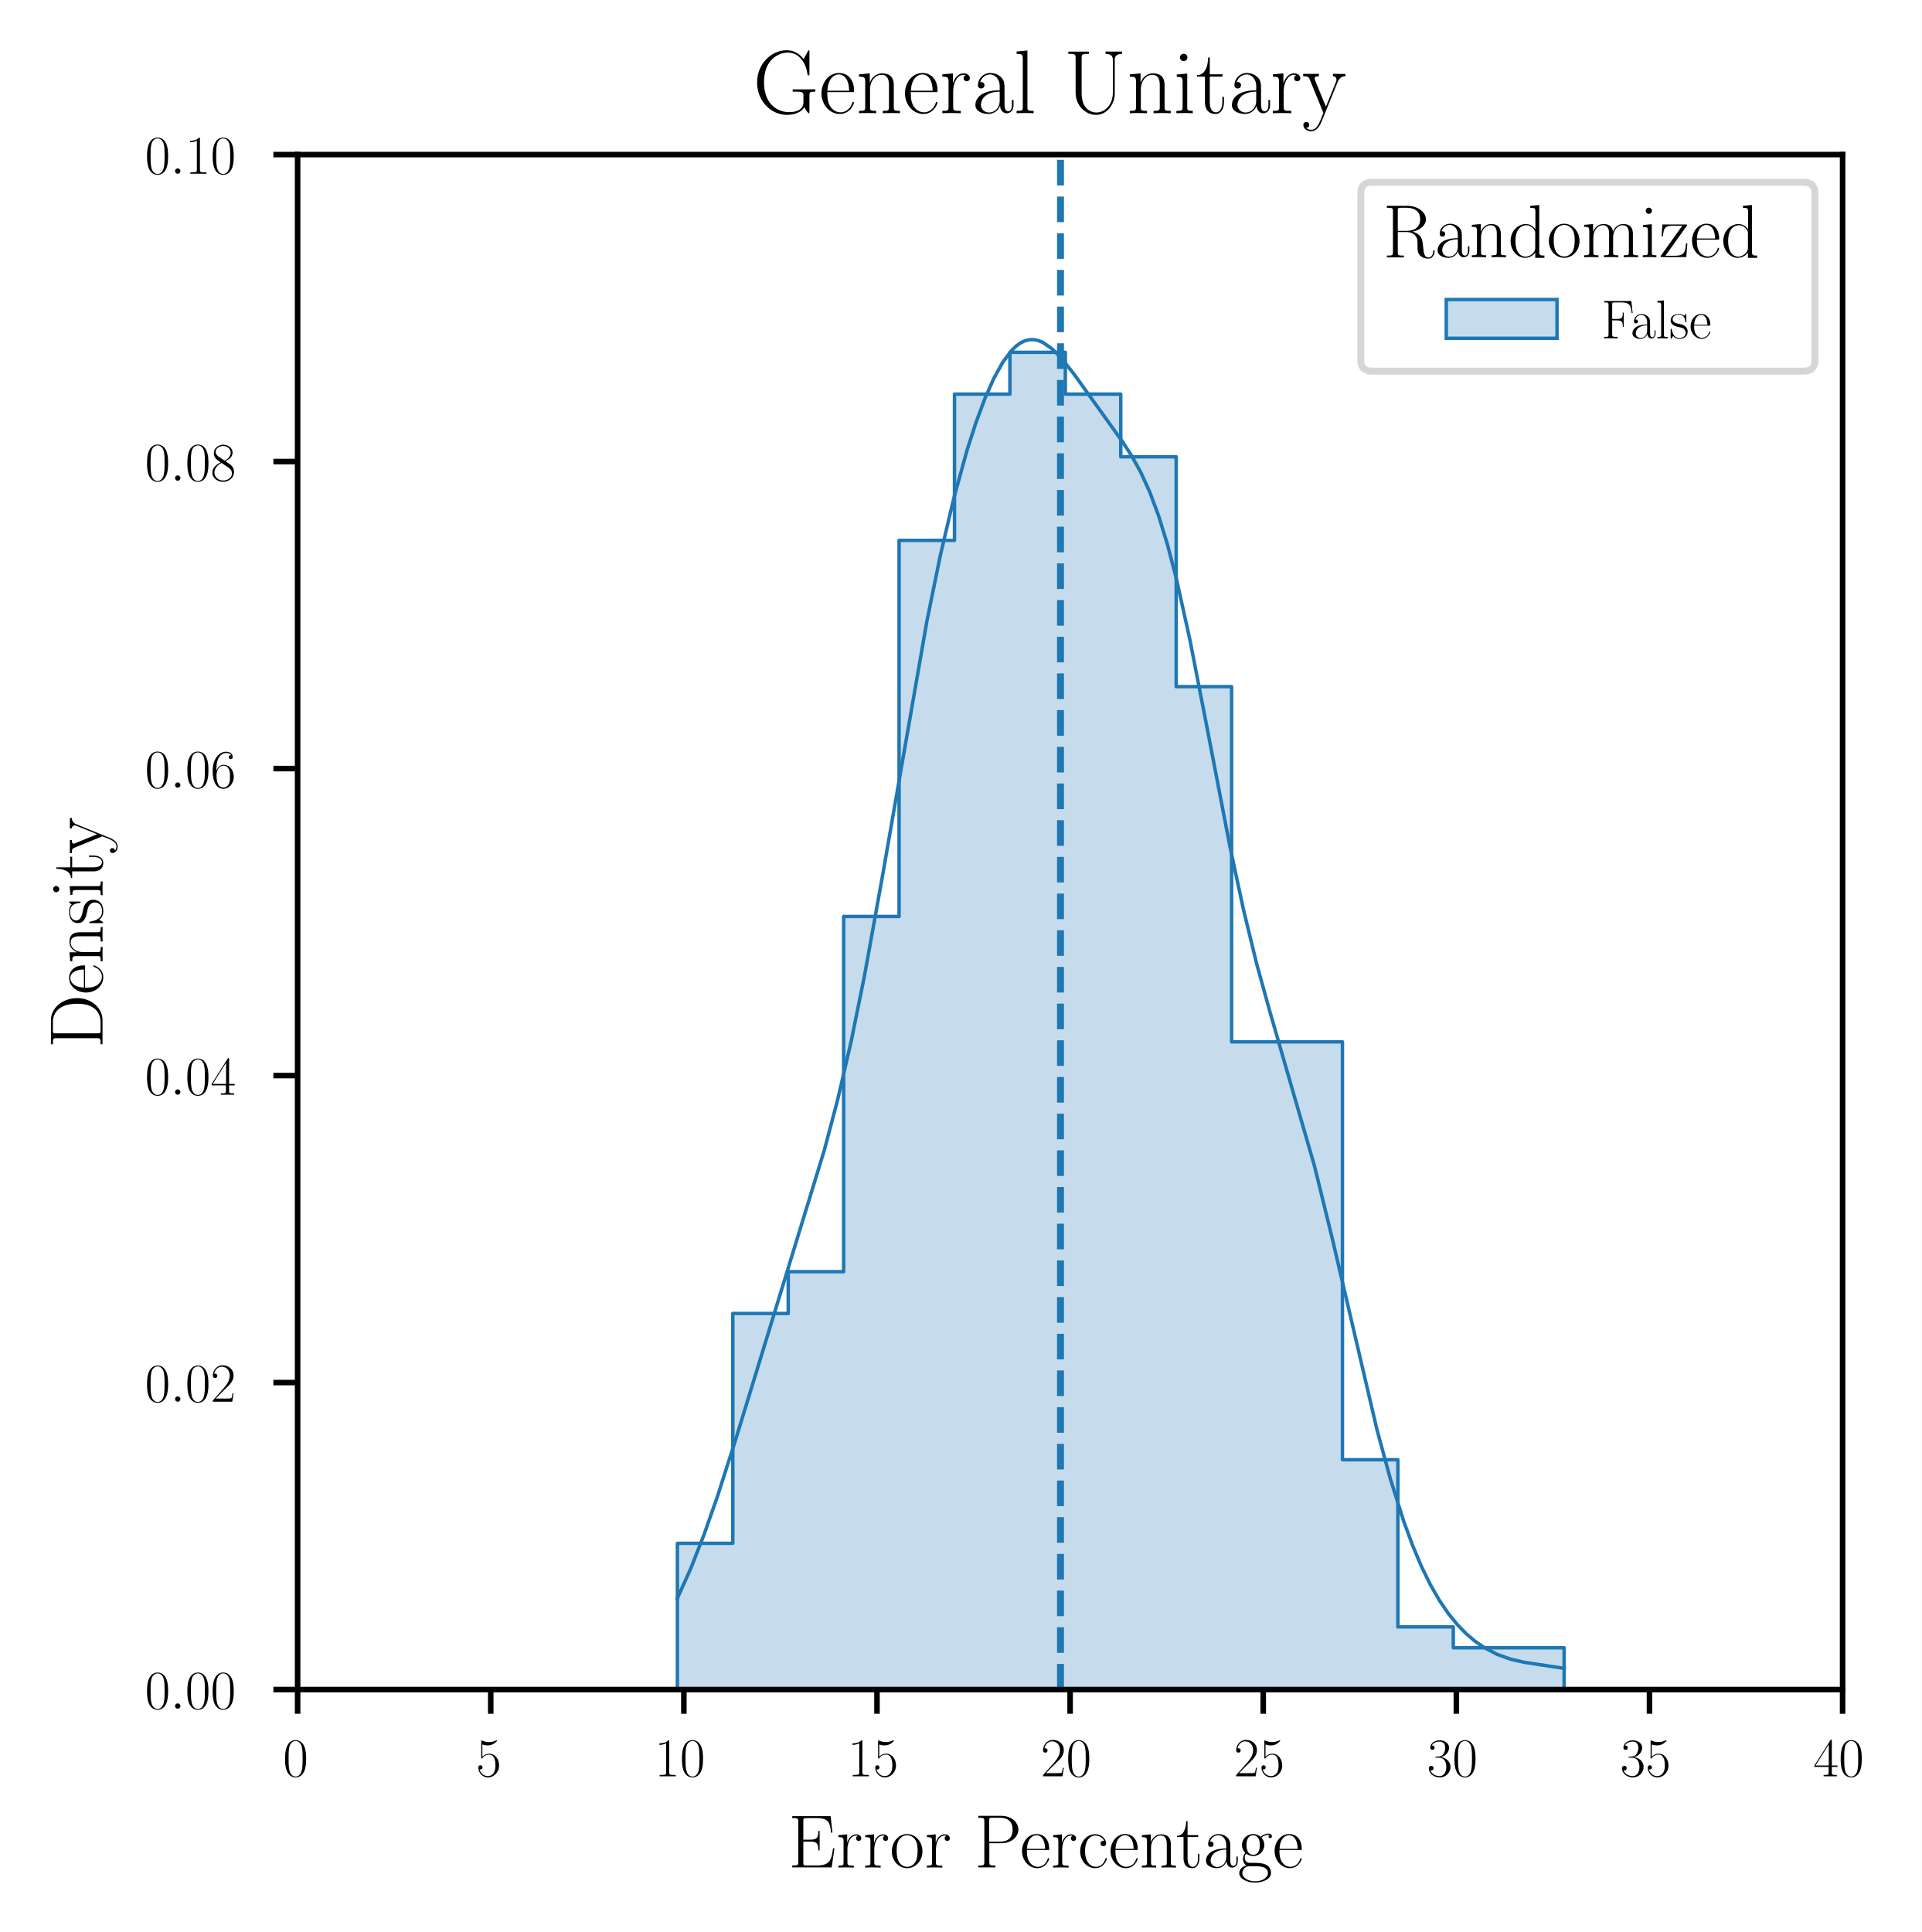
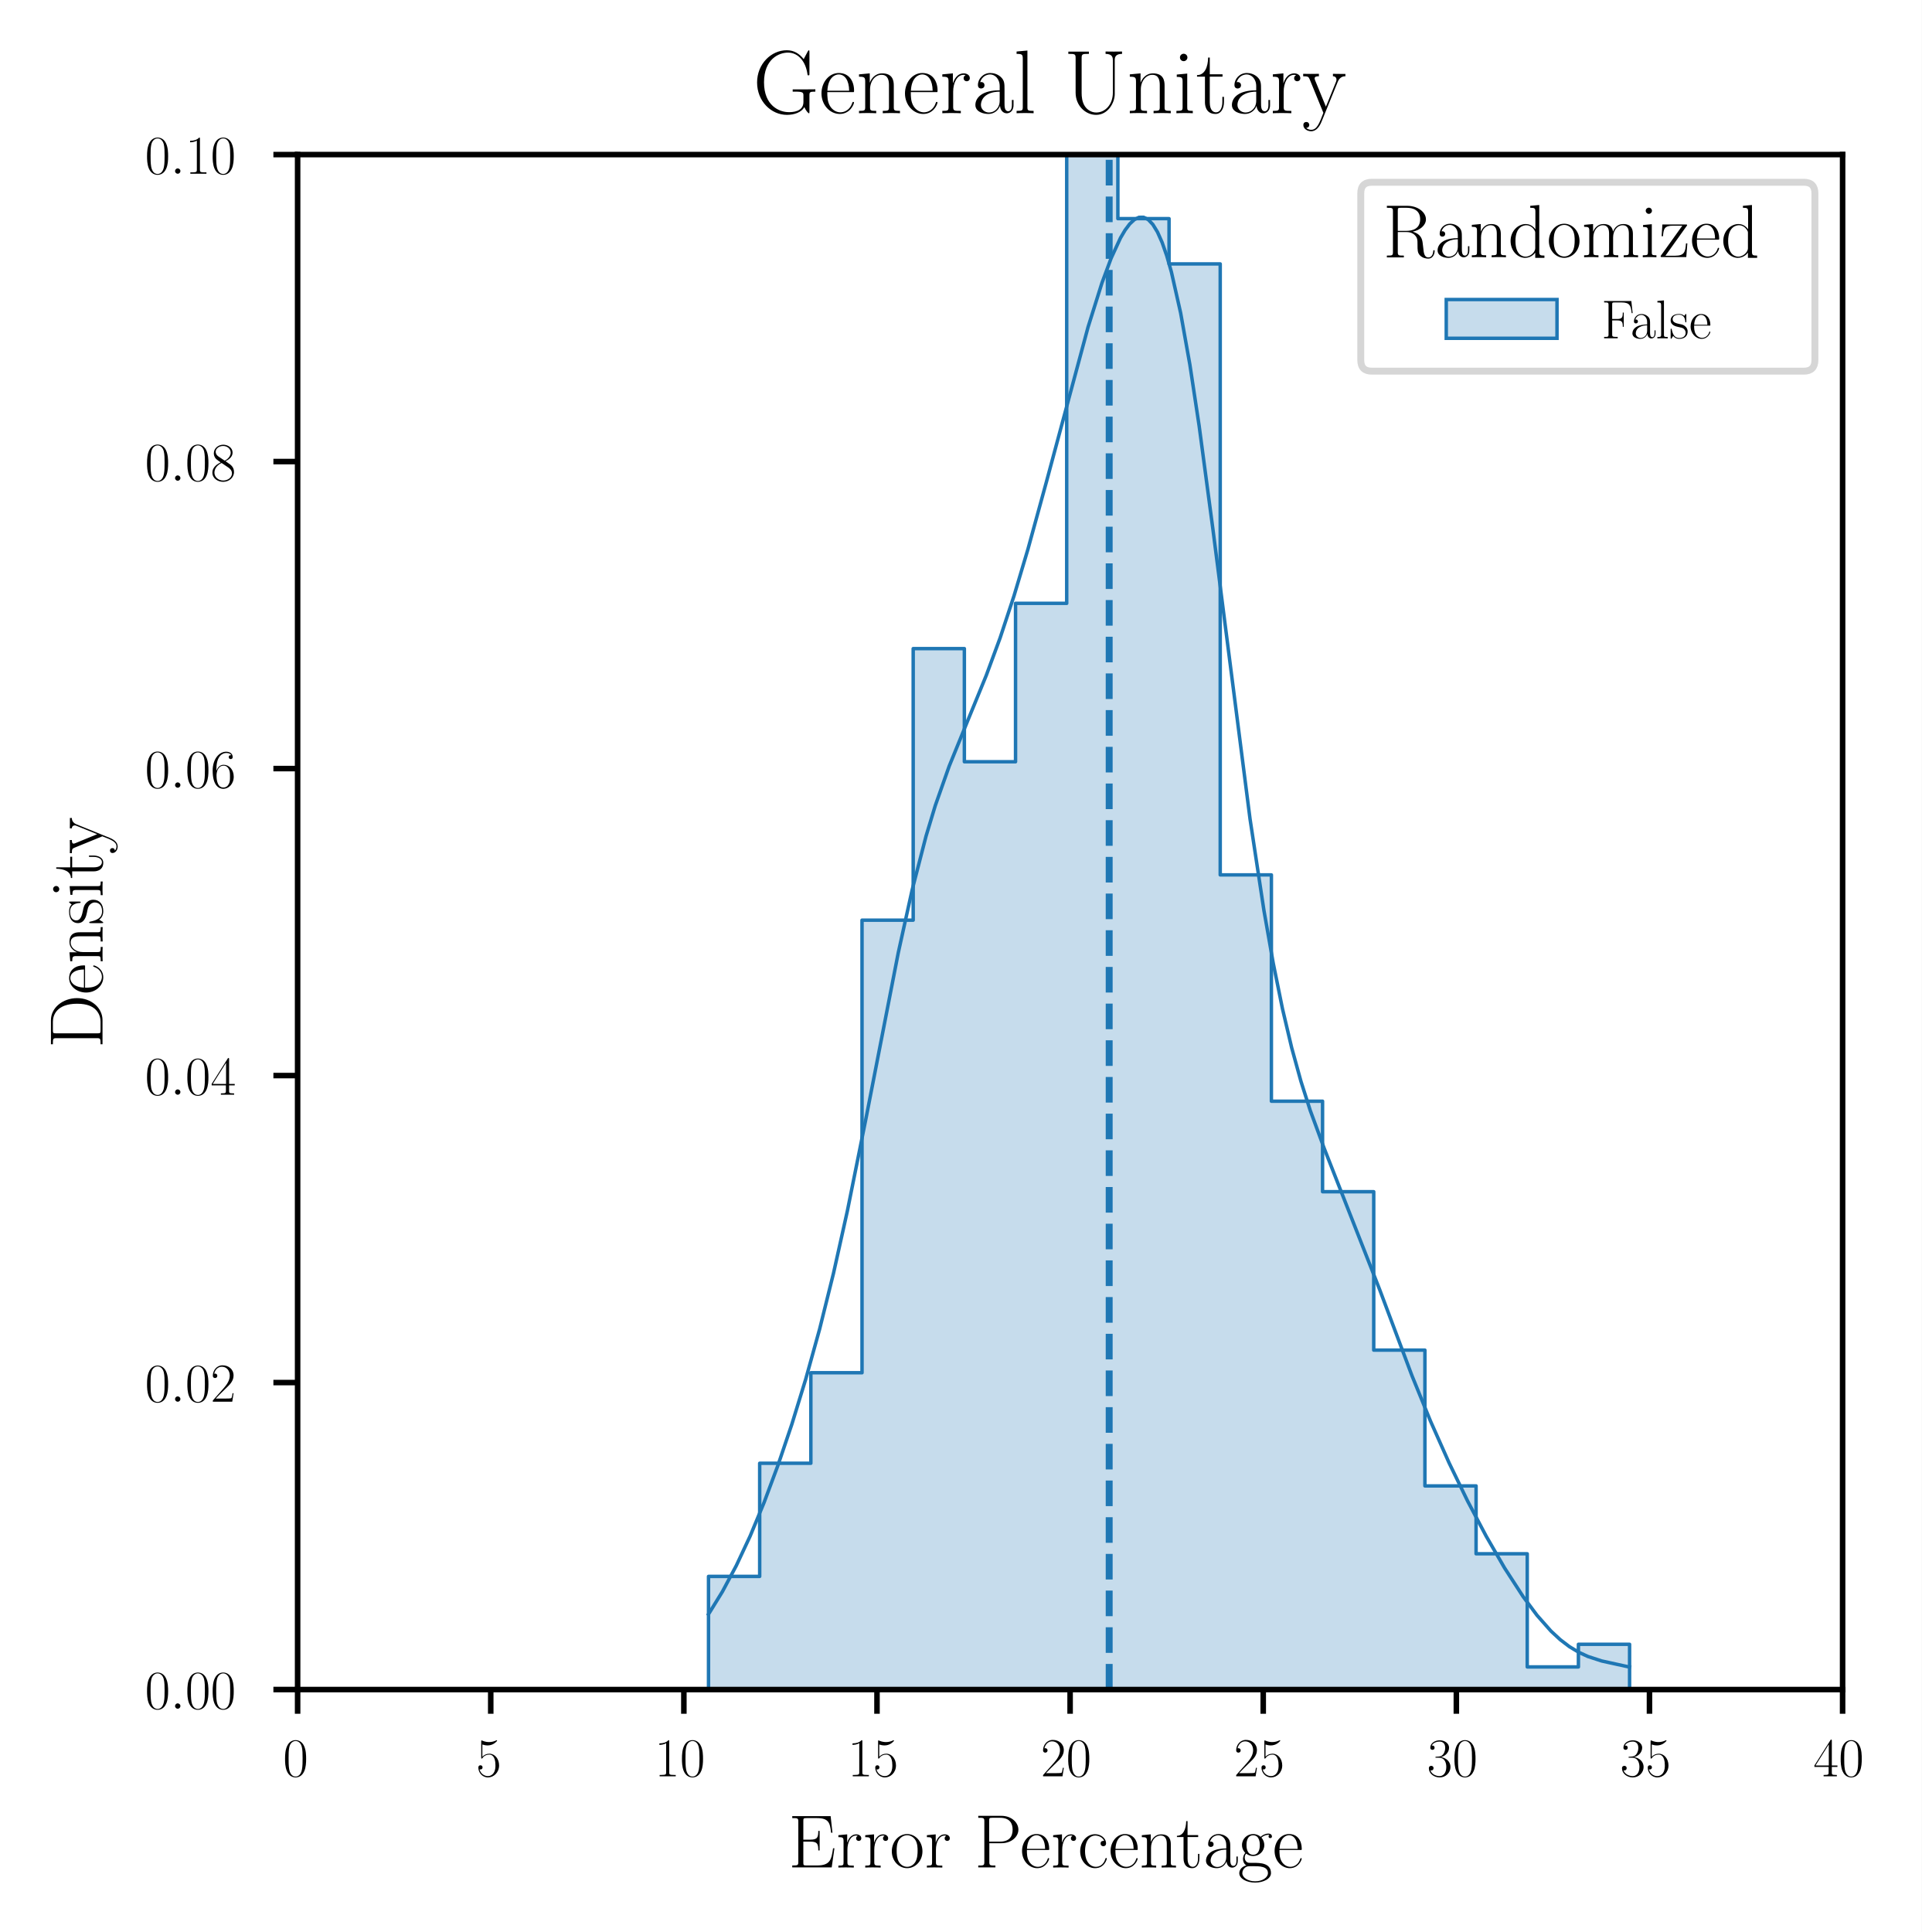
<svg xmlns="http://www.w3.org/2000/svg" xmlns:xlink="http://www.w3.org/1999/xlink" width="277.63pt" height="279.118pt" viewBox="0 0 277.63 279.118" version="1.1">
  <defs>
    <style type="text/css">*{stroke-linejoin: round; stroke-linecap: butt}</style>
  </defs>
  <g id="figure_1">
    <g id="patch_1">
      <path d="M 0 279.118  L 277.63 279.118  L 277.63 0  L 0 0  z " style="fill: #ffffff" />
    </g>
    <g id="axes_1">
      <g id="patch_2">
        <path d="M 42.996 244.092  L 266.196 244.092  L 266.196 22.332  L 42.996 22.332  z " style="fill: #ffffff" />
      </g>
      <g id="PolyCollection_1">
        <defs>
-           <path id="mc6dfca43ee" d="M 97.862 -56.156  L 97.862 -35.026  L 105.868 -35.026  L 105.868 -35.026  L 113.875 -35.026  L 113.875 -35.026  L 121.881 -35.026  L 121.881 -35.026  L 129.888 -35.026  L 129.888 -35.026  L 137.894 -35.026  L 137.894 -35.026  L 145.901 -35.026  L 145.901 -35.026  L 153.907 -35.026  L 153.907 -35.026  L 161.914 -35.026  L 161.914 -35.026  L 169.92 -35.026  L 169.92 -35.026  L 177.927 -35.026  L 177.927 -35.026  L 185.933 -35.026  L 185.933 -35.026  L 193.94 -35.026  L 193.94 -35.026  L 201.946 -35.026  L 201.946 -35.026  L 209.953 -35.026  L 209.953 -35.026  L 217.959 -35.026  L 217.959 -35.026  L 225.966 -35.026  L 225.966 -35.026  L 225.966 -41.063  L 225.966 -41.063  L 225.966 -41.063  L 217.959 -41.063  L 217.959 -41.063  L 209.953 -41.063  L 209.953 -44.082  L 201.946 -44.082  L 201.946 -68.23  L 193.94 -68.23  L 193.94 -128.602  L 185.933 -128.602  L 185.933 -128.602  L 177.927 -128.602  L 177.927 -179.918  L 169.92 -179.918  L 169.92 -213.123  L 161.914 -213.123  L 161.914 -222.178  L 153.907 -222.178  L 153.907 -228.216  L 145.901 -228.216  L 145.901 -222.178  L 137.894 -222.178  L 137.894 -201.048  L 129.888 -201.048  L 129.888 -146.714  L 121.881 -146.714  L 121.881 -95.398  L 113.875 -95.398  L 113.875 -89.36  L 105.868 -89.36  L 105.868 -56.156  L 97.862 -56.156  z " style="stroke: #1f77b4; stroke-width: 0.5" />
+           <path id="m3e3d08b2cb" d="M 102.357 -51.372  L 102.357 -35.026  L 109.749 -35.026  L 109.749 -35.026  L 117.142 -35.026  L 117.142 -35.026  L 124.534 -35.026  L 124.534 -35.026  L 131.927 -35.026  L 131.927 -35.026  L 139.319 -35.026  L 139.319 -35.026  L 146.712 -35.026  L 146.712 -35.026  L 154.104 -35.026  L 154.104 -35.026  L 161.497 -35.026  L 161.497 -35.026  L 168.89 -35.026  L 168.89 -35.026  L 176.282 -35.026  L 176.282 -35.026  L 183.675 -35.026  L 183.675 -35.026  L 191.067 -35.026  L 191.067 -35.026  L 198.46 -35.026  L 198.46 -35.026  L 205.852 -35.026  L 205.852 -35.026  L 213.245 -35.026  L 213.245 -35.026  L 220.637 -35.026  L 220.637 -35.026  L 228.03 -35.026  L 228.03 -35.026  L 235.422 -35.026  L 235.422 -35.026  L 235.422 -41.564  L 235.422 -41.564  L 235.422 -41.564  L 228.03 -41.564  L 228.03 -38.295  L 220.637 -38.295  L 220.637 -54.642  L 213.245 -54.642  L 213.245 -64.449  L 205.852 -64.449  L 205.852 -84.065  L 198.46 -84.065  L 198.46 -106.95  L 191.067 -106.95  L 191.067 -120.027  L 183.675 -120.027  L 183.675 -152.72  L 176.282 -152.72  L 176.282 -240.991  L 168.89 -240.991  L 168.89 -247.53  L 161.497 -247.53  L 161.497 -260.607  L 154.104 -260.607  L 154.104 -191.952  L 146.712 -191.952  L 146.712 -169.067  L 139.319 -169.067  L 139.319 -185.413  L 131.927 -185.413  L 131.927 -146.182  L 124.534 -146.182  L 124.534 -80.796  L 117.142 -80.796  L 117.142 -67.719  L 109.749 -67.719  L 109.749 -51.372  L 102.357 -51.372  z " style="stroke: #1f77b4; stroke-width: 0.5" />
        </defs>
-         <g clip-path="url(#p2bb3f0ec31)">
-           <use xlink:href="#mc6dfca43ee" x="0" y="279.118" style="fill: #1f77b4; fill-opacity: 0.25; stroke: #1f77b4; stroke-width: 0.5" />
+         <g clip-path="url(#p417cabc584)">
+           <use xlink:href="#m3e3d08b2cb" x="0" y="279.118" style="fill: #1f77b4; fill-opacity: 0.25; stroke: #1f77b4; stroke-width: 0.5" />
        </g>
      </g>
      <g id="matplotlib.axis_1">
        <g id="xtick_1">
          <g id="line2d_1">
            <defs>
-               <path id="m69eadcdc3b" d="M 0 0  L 0 3.5  " style="stroke: #000000; stroke-width: 0.8" />
-             </defs>
-             <g>
-               <use xlink:href="#m69eadcdc3b" x="42.996" y="244.092" style="stroke: #000000; stroke-width: 0.8" />
+               <path id="m8da101f36a" d="M 0 0  L 0 3.5  " style="stroke: #000000; stroke-width: 0.8" />
+             </defs>
+             <g>
+               <use xlink:href="#m8da101f36a" x="42.996" y="244.092" style="stroke: #000000; stroke-width: 0.8" />
            </g>
          </g>
          <g id="text_1">
            <g transform="translate(40.87902 256.6272) scale(0.08 -0.08)">
              <defs>
                <path id="CMR17-30" d="M 2688 2025  C 2688 2416 2682 3080 2413 3591  C 2176 4039 1798 4198 1466 4198  C 1158 4198 768 4058 525 3597  C 269 3118 243 2524 243 2025  C 243 1661 250 1106 448 619  C 723 -39 1216 -128 1466 -128  C 1760 -128 2208 -7 2470 600  C 2662 1042 2688 1559 2688 2025  z M 1466 -26  C 1056 -26 813 325 723 812  C 653 1188 653 1738 653 2096  C 653 2588 653 2997 736 3387  C 858 3929 1216 4096 1466 4096  C 1728 4096 2067 3923 2189 3400  C 2272 3036 2278 2607 2278 2096  C 2278 1680 2278 1169 2202 792  C 2067 95 1690 -26 1466 -26  z " transform="scale(0.015625)" />
              </defs>
              <use xlink:href="#CMR17-30" transform="scale(0.996264)" />
            </g>
          </g>
        </g>
        <g id="xtick_2">
          <g id="line2d_2">
            <g>
-               <use xlink:href="#m69eadcdc3b" x="70.896" y="244.092" style="stroke: #000000; stroke-width: 0.8" />
+               <use xlink:href="#m8da101f36a" x="70.896" y="244.092" style="stroke: #000000; stroke-width: 0.8" />
            </g>
          </g>
          <g id="text_2">
            <g transform="translate(68.77902 256.6272) scale(0.08 -0.08)">
              <defs>
                <path id="CMR17-35" d="M 730 3692  C 794 3666 1056 3584 1325 3584  C 1920 3584 2246 3911 2432 4100  C 2432 4157 2432 4192 2394 4192  C 2387 4192 2374 4192 2323 4163  C 2099 4058 1837 3973 1517 3973  C 1325 3973 1037 3999 723 4139  C 653 4171 640 4171 634 4171  C 602 4171 595 4164 595 4037  L 595 2203  C 595 2089 595 2057 659 2057  C 691 2057 704 2070 736 2114  C 941 2401 1222 2522 1542 2522  C 1766 2522 2246 2382 2246 1289  C 2246 1085 2246 715 2054 421  C 1894 159 1645 25 1370 25  C 947 25 518 320 403 814  C 429 807 480 795 506 795  C 589 795 749 840 749 1038  C 749 1210 627 1280 506 1280  C 358 1280 262 1190 262 1011  C 262 454 704 -128 1382 -128  C 2042 -128 2669 440 2669 1264  C 2669 2030 2170 2624 1549 2624  C 1222 2624 947 2503 730 2274  L 730 3692  z " transform="scale(0.015625)" />
              </defs>
              <use xlink:href="#CMR17-35" transform="scale(0.996264)" />
            </g>
          </g>
        </g>
        <g id="xtick_3">
          <g id="line2d_3">
            <g>
-               <use xlink:href="#m69eadcdc3b" x="98.796" y="244.092" style="stroke: #000000; stroke-width: 0.8" />
+               <use xlink:href="#m8da101f36a" x="98.796" y="244.092" style="stroke: #000000; stroke-width: 0.8" />
            </g>
          </g>
          <g id="text_3">
            <g transform="translate(94.56193 256.6272) scale(0.08 -0.08)">
              <defs>
                <path id="CMR17-31" d="M 1702 4058  C 1702 4192 1696 4192 1606 4192  C 1357 3916 979 3827 621 3827  C 602 3827 570 3827 563 3808  C 557 3795 557 3782 557 3648  C 755 3648 1088 3686 1344 3839  L 1344 461  C 1344 236 1331 160 781 160  L 589 160  L 589 0  C 896 0 1216 0 1523 0  C 1830 0 2150 0 2458 0  L 2458 160  L 2266 160  C 1715 160 1702 230 1702 458  L 1702 4058  z " transform="scale(0.015625)" />
              </defs>
              <use xlink:href="#CMR17-31" transform="scale(0.996264)" />
              <use xlink:href="#CMR17-30" transform="translate(45.69048 0) scale(0.996264)" />
            </g>
          </g>
        </g>
        <g id="xtick_4">
          <g id="line2d_4">
            <g>
-               <use xlink:href="#m69eadcdc3b" x="126.696" y="244.092" style="stroke: #000000; stroke-width: 0.8" />
+               <use xlink:href="#m8da101f36a" x="126.696" y="244.092" style="stroke: #000000; stroke-width: 0.8" />
            </g>
          </g>
          <g id="text_4">
            <g transform="translate(122.4619 256.6272) scale(0.08 -0.08)">
              <use xlink:href="#CMR17-31" transform="scale(0.996264)" />
              <use xlink:href="#CMR17-35" transform="translate(45.69048 0) scale(0.996264)" />
            </g>
          </g>
        </g>
        <g id="xtick_5">
          <g id="line2d_5">
            <g>
-               <use xlink:href="#m69eadcdc3b" x="154.596" y="244.092" style="stroke: #000000; stroke-width: 0.8" />
+               <use xlink:href="#m8da101f36a" x="154.596" y="244.092" style="stroke: #000000; stroke-width: 0.8" />
            </g>
          </g>
          <g id="text_5">
            <g transform="translate(150.3619 256.6272) scale(0.08 -0.08)">
              <defs>
                <path id="CMR17-32" d="M 2669 989  L 2554 989  C 2490 536 2438 459 2413 420  C 2381 369 1920 369 1830 369  L 602 369  C 832 619 1280 1072 1824 1597  C 2214 1967 2669 2402 2669 3035  C 2669 3790 2067 4224 1395 4224  C 691 4224 262 3604 262 3030  C 262 2780 448 2748 525 2748  C 589 2748 781 2787 781 3010  C 781 3207 614 3264 525 3264  C 486 3264 448 3258 422 3245  C 544 3790 915 4058 1306 4058  C 1862 4058 2227 3617 2227 3035  C 2227 2479 1901 2000 1536 1584  L 262 146  L 262 0  L 2515 0  L 2669 989  z " transform="scale(0.015625)" />
              </defs>
              <use xlink:href="#CMR17-32" transform="scale(0.996264)" />
              <use xlink:href="#CMR17-30" transform="translate(45.69048 0) scale(0.996264)" />
            </g>
          </g>
        </g>
        <g id="xtick_6">
          <g id="line2d_6">
            <g>
-               <use xlink:href="#m69eadcdc3b" x="182.496" y="244.092" style="stroke: #000000; stroke-width: 0.8" />
+               <use xlink:href="#m8da101f36a" x="182.496" y="244.092" style="stroke: #000000; stroke-width: 0.8" />
            </g>
          </g>
          <g id="text_6">
            <g transform="translate(178.2619 256.6272) scale(0.08 -0.08)">
              <use xlink:href="#CMR17-32" transform="scale(0.996264)" />
              <use xlink:href="#CMR17-35" transform="translate(45.69048 0) scale(0.996264)" />
            </g>
          </g>
        </g>
        <g id="xtick_7">
          <g id="line2d_7">
            <g>
-               <use xlink:href="#m69eadcdc3b" x="210.396" y="244.092" style="stroke: #000000; stroke-width: 0.8" />
+               <use xlink:href="#m8da101f36a" x="210.396" y="244.092" style="stroke: #000000; stroke-width: 0.8" />
            </g>
          </g>
          <g id="text_7">
            <g transform="translate(206.1619 256.6272) scale(0.08 -0.08)">
              <defs>
                <path id="CMR17-33" d="M 1414 2157  C 1984 2157 2234 1662 2234 1090  C 2234 320 1824 25 1453 25  C 1114 25 563 194 390 693  C 422 680 454 680 486 680  C 640 680 755 782 755 948  C 755 1133 614 1216 486 1216  C 378 1216 211 1165 211 926  C 211 335 787 -128 1466 -128  C 2176 -128 2720 430 2720 1085  C 2720 1707 2208 2157 1600 2227  C 2086 2328 2554 2756 2554 3329  C 2554 3820 2048 4179 1472 4179  C 890 4179 378 3829 378 3329  C 378 3110 544 3072 627 3072  C 762 3072 877 3155 877 3321  C 877 3486 762 3569 627 3569  C 602 3569 570 3569 544 3557  C 730 3959 1235 4032 1459 4032  C 1683 4032 2106 3925 2106 3320  C 2106 3143 2080 2828 1862 2550  C 1670 2304 1453 2304 1242 2284  C 1210 2284 1062 2269 1037 2269  C 992 2263 966 2257 966 2208  C 966 2163 973 2157 1101 2157  L 1414 2157  z " transform="scale(0.015625)" />
              </defs>
              <use xlink:href="#CMR17-33" transform="scale(0.996264)" />
              <use xlink:href="#CMR17-30" transform="translate(45.69048 0) scale(0.996264)" />
            </g>
          </g>
        </g>
        <g id="xtick_8">
          <g id="line2d_8">
            <g>
-               <use xlink:href="#m69eadcdc3b" x="238.296" y="244.092" style="stroke: #000000; stroke-width: 0.8" />
+               <use xlink:href="#m8da101f36a" x="238.296" y="244.092" style="stroke: #000000; stroke-width: 0.8" />
            </g>
          </g>
          <g id="text_8">
            <g transform="translate(234.0619 256.6272) scale(0.08 -0.08)">
              <use xlink:href="#CMR17-33" transform="scale(0.996264)" />
              <use xlink:href="#CMR17-35" transform="translate(45.69048 0) scale(0.996264)" />
            </g>
          </g>
        </g>
        <g id="xtick_9">
          <g id="line2d_9">
            <g>
-               <use xlink:href="#m69eadcdc3b" x="266.196" y="244.092" style="stroke: #000000; stroke-width: 0.8" />
+               <use xlink:href="#m8da101f36a" x="266.196" y="244.092" style="stroke: #000000; stroke-width: 0.8" />
            </g>
          </g>
          <g id="text_9">
            <g transform="translate(261.9619 256.6272) scale(0.08 -0.08)">
              <defs>
                <path id="CMR17-34" d="M 2150 4122  C 2150 4256 2144 4256 2029 4256  L 128 1254  L 128 1088  L 1779 1088  L 1779 457  C 1779 224 1766 160 1318 160  L 1197 160  L 1197 0  C 1402 0 1747 0 1965 0  C 2182 0 2528 0 2733 0  L 2733 160  L 2611 160  C 2163 160 2150 224 2150 457  L 2150 1088  L 2803 1088  L 2803 1254  L 2150 1254  L 2150 4122  z M 1798 3703  L 1798 1254  L 256 1254  L 1798 3703  z " transform="scale(0.015625)" />
              </defs>
              <use xlink:href="#CMR17-34" transform="scale(0.996264)" />
              <use xlink:href="#CMR17-30" transform="translate(45.69048 0) scale(0.996264)" />
            </g>
          </g>
        </g>
        <g id="text_10">
          <g transform="translate(113.8959 269.7873) scale(0.11 -0.11)">
            <defs>
              <path id="CMR17-45" d="M 3885 1615  L 3770 1615  C 3629 676 3546 166 2419 166  L 1530 166  C 1274 166 1261 197 1261 414  L 1261 2176  L 1862 2176  C 2464 2176 2522 1960 2522 1430  L 2637 1430  L 2637 3081  L 2522 3081  C 2522 2557 2464 2342 1862 2342  L 1261 2342  L 1261 3913  C 1261 4128 1274 4160 1530 4160  L 2406 4160  C 3398 4160 3514 3769 3603 2929  L 3718 2929  L 3565 4325  L 326 4325  L 326 4160  C 768 4160 838 4160 838 3874  L 838 451  C 838 166 768 166 326 166  L 326 0  L 3654 0  L 3885 1615  z " transform="scale(0.015625)" />
              <path id="CMR17-72" d="M 960 1497  C 960 2112 1222 2688 1702 2688  C 1747 2688 1792 2682 1837 2662  C 1837 2662 1696 2617 1696 2452  C 1696 2298 1818 2234 1914 2234  C 1990 2234 2131 2279 2131 2458  C 2131 2663 1926 2790 1709 2790  C 1222 2790 1011 2317 947 2093  L 941 2093  L 941 2790  L 198 2720  L 198 2554  C 576 2554 634 2515 634 2208  L 634 428  C 634 184 608 153 198 153  L 198 -13  C 352 0 646 0 813 0  C 998 0 1325 0 1498 -13  L 1498 153  C 1037 153 960 153 960 440  L 960 1497  z " transform="scale(0.015625)" />
              <path id="CMR17-6f" d="M 2758 1356  C 2758 2176 2163 2816 1466 2816  C 768 2816 173 2176 173 1356  C 173 551 768 -64 1466 -64  C 2163 -64 2758 551 2758 1356  z M 1466 51  C 1165 51 909 230 762 480  C 602 767 582 1126 582 1408  C 582 1677 595 2010 762 2298  C 890 2509 1139 2714 1466 2714  C 1754 2714 1997 2554 2150 2330  C 2349 2029 2349 1607 2349 1408  C 2349 1158 2336 775 2163 467  C 1984 173 1709 51 1466 51  z " transform="scale(0.015625)" />
              <path id="CMR17-50" d="M 1267 2042  L 2291 2042  C 3117 2042 3718 2578 3718 3184  C 3718 3791 3130 4352 2291 4352  L 333 4352  L 333 4186  C 774 4186 845 4186 845 3899  L 845 446  C 845 160 774 160 333 160  L 333 0  C 518 0 858 0 1056 0  C 1254 0 1594 0 1779 0  L 1779 160  C 1338 160 1267 160 1267 446  L 1267 2042  z M 1254 2176  L 1254 3938  C 1254 4155 1267 4186 1523 4186  L 2170 4186  C 2995 4186 3232 3714 3232 3184  C 3232 2604 2950 2176 2170 2176  L 1254 2176  z " transform="scale(0.015625)" />
              <path id="CMR17-65" d="M 2438 1472  C 2464 1498 2464 1511 2464 1576  C 2464 2238 2118 2816 1389 2816  C 710 2816 173 2169 173 1383  C 173 551 781 -64 1459 -64  C 2176 -64 2458 607 2458 740  C 2458 784 2419 784 2406 784  C 2362 784 2355 771 2330 696  C 2189 265 1837 51 1504 51  C 1229 51 954 203 781 480  C 582 803 582 1176 582 1472  L 2438 1472  z M 589 1568  C 634 2505 1126 2714 1382 2714  C 1818 2714 2112 2297 2118 1568  L 589 1568  z " transform="scale(0.015625)" />
              <path id="CMR17-63" d="M 2234 2240  C 2112 2240 1933 2240 1933 2017  C 1933 1838 2080 1787 2163 1787  C 2208 1787 2394 1807 2394 2024  C 2394 2467 1958 2803 1466 2803  C 787 2803 211 2178 211 1363  C 211 516 813 -64 1466 -64  C 2259 -64 2458 677 2458 748  C 2458 774 2451 793 2406 793  C 2362 793 2355 787 2330 703  C 2163 180 1798 51 1523 51  C 1114 51 621 427 621 1369  C 621 2338 1094 2688 1472 2688  C 1722 2688 2093 2573 2234 2240  z " transform="scale(0.015625)" />
              <path id="CMR17-6e" d="M 2656 1933  C 2656 2259 2592 2790 1837 2790  C 1331 2790 1069 2400 973 2144  L 966 2144  L 966 2790  L 211 2720  L 211 2554  C 589 2554 646 2515 646 2208  L 646 428  C 646 184 621 153 211 153  L 211 -13  C 365 0 646 0 813 0  C 979 0 1267 0 1421 -13  L 1421 153  C 1011 153 986 178 986 428  L 986 1658  C 986 2247 1344 2688 1792 2688  C 2266 2688 2317 2266 2317 1958  L 2317 428  C 2317 184 2291 153 1882 153  L 1882 -13  C 2035 0 2317 0 2483 0  C 2650 0 2938 0 3091 -13  L 3091 153  C 2682 153 2656 178 2656 428  L 2656 1933  z " transform="scale(0.015625)" />
              <path id="CMR17-74" d="M 966 2560  L 1862 2560  L 1862 2725  L 966 2725  L 966 3904  L 851 3904  C 838 3245 614 2668 70 2668  L 70 2560  L 627 2560  L 627 771  C 627 650 627 -64 1370 -64  C 1747 -64 1965 306 1965 777  L 1965 1140  L 1850 1140  L 1850 783  C 1850 344 1677 51 1408 51  C 1222 51 966 178 966 758  L 966 2560  z " transform="scale(0.015625)" />
              <path id="CMR17-61" d="M 2304 1653  C 2304 2072 2304 2294 2035 2543  C 1798 2752 1523 2816 1306 2816  C 800 2816 435 2407 435 1971  C 435 1728 627 1728 666 1728  C 749 1728 896 1778 896 1954  C 896 2112 774 2181 666 2181  C 640 2181 608 2174 589 2168  C 723 2592 1069 2714 1293 2714  C 1613 2714 1965 2429 1965 1885  L 1965 1600  C 1587 1600 1133 1549 774 1357  C 371 1133 256 813 256 570  C 256 77 832 -64 1171 -64  C 1523 -64 1850 139 1990 511  C 2003 233 2182 -18 2464 -18  C 2598 -18 2938 70 2938 567  L 2938 920  L 2822 920  L 2822 562  C 2822 178 2650 128 2566 128  C 2304 128 2304 458 2304 738  L 2304 1653  z M 1965 870  C 1965 317 1568 38 1216 38  C 896 38 646 275 646 570  C 646 761 730 1100 1101 1305  C 1408 1478 1760 1504 1965 1504  L 1965 870  z " transform="scale(0.015625)" />
              <path id="CMR17-67" d="M 710 1164  C 832 1068 1043 960 1299 960  C 1805 960 2240 1357 2240 1888  C 2240 2054 2189 2310 1997 2509  C 2176 2692 2438 2752 2586 2752  C 2611 2752 2650 2752 2682 2734  C 2656 2728 2598 2703 2598 2605  C 2598 2527 2656 2471 2739 2471  C 2835 2471 2886 2533 2886 2614  C 2886 2731 2790 2854 2586 2854  C 2330 2854 2106 2738 1926 2580  C 1734 2753 1504 2816 1299 2816  C 794 2816 358 2419 358 1888  C 358 1522 570 1292 634 1228  C 442 1004 442 743 442 711  C 442 545 506 302 723 168  C 390 85 128 -169 128 -486  C 128 -943 736 -1280 1466 -1280  C 2170 -1280 2803 -956 2803 -479  C 2803 384 1856 384 1363 384  C 1216 384 954 384 922 391  C 723 423 589 602 589 826  C 589 883 589 1024 710 1164  z M 1299 1068  C 736 1068 736 1760 736 1889  C 736 2016 736 2708 1299 2708  C 1862 2708 1862 2016 1862 1889  C 1862 1760 1862 1068 1299 1068  z M 1466 -1171  C 826 -1171 384 -835 384 -486  C 384 -289 493 -105 634 -4  C 794 104 858 104 1293 104  C 1818 104 2547 104 2547 -486  C 2547 -835 2106 -1171 1466 -1171  z " transform="scale(0.015625)" />
            </defs>
            <use xlink:href="#CMR17-45" transform="scale(0.996264)" />
            <use xlink:href="#CMR17-72" transform="translate(62.5863 0) scale(0.996264)" />
            <use xlink:href="#CMR17-72" transform="translate(97.86707 0) scale(0.996264)" />
            <use xlink:href="#CMR17-6f" transform="translate(133.1478 0) scale(0.996264)" />
            <use xlink:href="#CMR17-72" transform="translate(178.8383 0) scale(0.996264)" />
            <use xlink:href="#CMR17-50" transform="translate(244.195 0) scale(0.996264)" />
            <use xlink:href="#CMR17-65" transform="translate(304.1789 0) scale(0.996264)" />
            <use xlink:href="#CMR17-72" transform="translate(344.6646 0) scale(0.996264)" />
            <use xlink:href="#CMR17-63" transform="translate(379.9453 0) scale(0.996264)" />
            <use xlink:href="#CMR17-65" transform="translate(420.431 0) scale(0.996264)" />
            <use xlink:href="#CMR17-6e" transform="translate(460.9166 0) scale(0.996264)" />
            <use xlink:href="#CMR17-74" transform="translate(509.2096 0) scale(0.996264)" />
            <use xlink:href="#CMR17-61" transform="translate(544.4903 0) scale(0.996264)" />
            <use xlink:href="#CMR17-67" transform="translate(590.1808 0) scale(0.996264)" />
            <use xlink:href="#CMR17-65" transform="translate(635.8713 0) scale(0.996264)" />
          </g>
        </g>
      </g>
      <g id="matplotlib.axis_2">
        <g id="ytick_1">
          <g id="line2d_10">
            <defs>
-               <path id="ma650824e3a" d="M 0 0  L -3.5 0  " style="stroke: #000000; stroke-width: 0.8" />
-             </defs>
-             <g>
-               <use xlink:href="#ma650824e3a" x="42.996" y="244.092" style="stroke: #000000; stroke-width: 0.8" />
+               <path id="m306dd79e08" d="M 0 0  L -3.5 0  " style="stroke: #000000; stroke-width: 0.8" />
+             </defs>
+             <g>
+               <use xlink:href="#m306dd79e08" x="42.996" y="244.092" style="stroke: #000000; stroke-width: 0.8" />
            </g>
          </g>
          <g id="text_11">
            <g transform="translate(20.94124 246.8598) scale(0.08 -0.08)">
              <defs>
                <path id="CMMI12-3a" d="M 1178 307  C 1178 492 1024 619 870 619  C 685 619 557 466 557 313  C 557 128 710 0 864 0  C 1050 0 1178 153 1178 307  z " transform="scale(0.015625)" />
              </defs>
              <use xlink:href="#CMR17-30" transform="scale(0.996264)" />
              <use xlink:href="#CMMI12-3a" transform="translate(45.69048 0) scale(0.996264)" />
              <use xlink:href="#CMR17-30" transform="translate(72.78765 0) scale(0.996264)" />
              <use xlink:href="#CMR17-30" transform="translate(118.4781 0) scale(0.996264)" />
            </g>
          </g>
        </g>
        <g id="ytick_2">
          <g id="line2d_11">
            <g>
-               <use xlink:href="#ma650824e3a" x="42.996" y="199.74" style="stroke: #000000; stroke-width: 0.8" />
+               <use xlink:href="#m306dd79e08" x="42.996" y="199.74" style="stroke: #000000; stroke-width: 0.8" />
            </g>
          </g>
          <g id="text_12">
            <g transform="translate(20.94124 202.5078) scale(0.08 -0.08)">
              <use xlink:href="#CMR17-30" transform="scale(0.996264)" />
              <use xlink:href="#CMMI12-3a" transform="translate(45.69048 0) scale(0.996264)" />
              <use xlink:href="#CMR17-30" transform="translate(72.78765 0) scale(0.996264)" />
              <use xlink:href="#CMR17-32" transform="translate(118.4781 0) scale(0.996264)" />
            </g>
          </g>
        </g>
        <g id="ytick_3">
          <g id="line2d_12">
            <g>
-               <use xlink:href="#ma650824e3a" x="42.996" y="155.388" style="stroke: #000000; stroke-width: 0.8" />
+               <use xlink:href="#m306dd79e08" x="42.996" y="155.388" style="stroke: #000000; stroke-width: 0.8" />
            </g>
          </g>
          <g id="text_13">
            <g transform="translate(20.94124 158.1558) scale(0.08 -0.08)">
              <use xlink:href="#CMR17-30" transform="scale(0.996264)" />
              <use xlink:href="#CMMI12-3a" transform="translate(45.69048 0) scale(0.996264)" />
              <use xlink:href="#CMR17-30" transform="translate(72.78765 0) scale(0.996264)" />
              <use xlink:href="#CMR17-34" transform="translate(118.4781 0) scale(0.996264)" />
            </g>
          </g>
        </g>
        <g id="ytick_4">
          <g id="line2d_13">
            <g>
-               <use xlink:href="#ma650824e3a" x="42.996" y="111.036" style="stroke: #000000; stroke-width: 0.8" />
+               <use xlink:href="#m306dd79e08" x="42.996" y="111.036" style="stroke: #000000; stroke-width: 0.8" />
            </g>
          </g>
          <g id="text_14">
            <g transform="translate(20.94124 113.8038) scale(0.08 -0.08)">
              <defs>
                <path id="CMR17-36" d="M 678 2176  C 678 3690 1395 4032 1811 4032  C 1946 4032 2272 4009 2400 3776  C 2298 3776 2106 3776 2106 3553  C 2106 3381 2246 3323 2336 3323  C 2394 3323 2566 3348 2566 3560  C 2566 3954 2246 4179 1805 4179  C 1043 4179 243 3390 243 1984  C 243 253 966 -128 1478 -128  C 2099 -128 2688 427 2688 1283  C 2688 2081 2170 2662 1517 2662  C 1126 2662 838 2407 678 1960  L 678 2176  z M 1478 25  C 691 25 691 1200 691 1436  C 691 1896 909 2560 1504 2560  C 1613 2560 1926 2560 2138 2120  C 2253 1870 2253 1609 2253 1289  C 2253 944 2253 690 2118 434  C 1978 171 1773 25 1478 25  z " transform="scale(0.015625)" />
              </defs>
              <use xlink:href="#CMR17-30" transform="scale(0.996264)" />
              <use xlink:href="#CMMI12-3a" transform="translate(45.69048 0) scale(0.996264)" />
              <use xlink:href="#CMR17-30" transform="translate(72.78765 0) scale(0.996264)" />
              <use xlink:href="#CMR17-36" transform="translate(118.4781 0) scale(0.996264)" />
            </g>
          </g>
        </g>
        <g id="ytick_5">
          <g id="line2d_14">
            <g>
-               <use xlink:href="#ma650824e3a" x="42.996" y="66.684" style="stroke: #000000; stroke-width: 0.8" />
+               <use xlink:href="#m306dd79e08" x="42.996" y="66.684" style="stroke: #000000; stroke-width: 0.8" />
            </g>
          </g>
          <g id="text_15">
            <g transform="translate(20.94124 69.4518) scale(0.08 -0.08)">
              <defs>
                <path id="CMR17-38" d="M 1741 2264  C 2144 2467 2554 2773 2554 3263  C 2554 3841 1990 4179 1472 4179  C 890 4179 378 3759 378 3180  C 378 3021 416 2747 666 2505  C 730 2442 998 2251 1171 2130  C 883 1983 211 1634 211 934  C 211 279 838 -128 1459 -128  C 2144 -128 2720 362 2720 1010  C 2720 1590 2330 1857 2074 2029  L 1741 2264  z M 902 2822  C 851 2854 595 3051 595 3351  C 595 3739 998 4032 1459 4032  C 1965 4032 2336 3676 2336 3262  C 2336 2669 1670 2331 1638 2331  C 1632 2331 1626 2331 1574 2370  L 902 2822  z M 2080 1519  C 2176 1449 2483 1240 2483 851  C 2483 381 2010 25 1472 25  C 890 25 448 438 448 940  C 448 1443 838 1862 1280 2060  L 2080 1519  z " transform="scale(0.015625)" />
              </defs>
              <use xlink:href="#CMR17-30" transform="scale(0.996264)" />
              <use xlink:href="#CMMI12-3a" transform="translate(45.69048 0) scale(0.996264)" />
              <use xlink:href="#CMR17-30" transform="translate(72.78765 0) scale(0.996264)" />
              <use xlink:href="#CMR17-38" transform="translate(118.4781 0) scale(0.996264)" />
            </g>
          </g>
        </g>
        <g id="ytick_6">
          <g id="line2d_15">
            <g>
-               <use xlink:href="#ma650824e3a" x="42.996" y="22.332" style="stroke: #000000; stroke-width: 0.8" />
+               <use xlink:href="#m306dd79e08" x="42.996" y="22.332" style="stroke: #000000; stroke-width: 0.8" />
            </g>
          </g>
          <g id="text_16">
            <g transform="translate(20.94124 25.0998) scale(0.08 -0.08)">
              <use xlink:href="#CMR17-30" transform="scale(0.996264)" />
              <use xlink:href="#CMMI12-3a" transform="translate(45.69048 0) scale(0.996264)" />
              <use xlink:href="#CMR17-31" transform="translate(72.78765 0) scale(0.996264)" />
              <use xlink:href="#CMR17-30" transform="translate(118.4781 0) scale(0.996264)" />
            </g>
          </g>
        </g>
        <g id="text_17">
          <g transform="translate(14.81035 151.4316) rotate(-90) scale(0.11 -0.11)">
            <defs>
              <path id="CMR17-44" d="M 333 4352  L 333 4186  C 774 4186 845 4186 845 3900  L 845 452  C 845 166 774 166 333 166  L 333 0  L 2368 0  C 3398 0 4224 943 4224 2141  C 4224 3346 3411 4352 2368 4352  L 333 4352  z M 1523 166  C 1267 166 1254 197 1254 414  L 1254 3938  C 1254 4155 1267 4186 1523 4186  L 2240 4186  C 2771 4186 3750 3874 3750 2141  C 3750 1242 3488 879 3366 707  C 3213 510 2848 166 2240 166  L 1523 166  z " transform="scale(0.015625)" />
              <path id="CMR17-73" d="M 1978 2697  C 1978 2813 1971 2819 1933 2819  C 1907 2819 1901 2813 1824 2717  C 1805 2691 1747 2626 1728 2601  C 1523 2819 1235 2819 1126 2819  C 416 2819 160 2447 160 2076  C 160 1498 813 1365 998 1325  C 1402 1243 1542 1217 1677 1101  C 1760 1025 1901 884 1901 654  C 1901 384 1747 38 1158 38  C 602 38 403 460 288 1021  C 269 1110 269 1117 218 1117  C 166 1117 160 1110 160 983  L 160 63  C 160 -51 166 -58 205 -58  C 237 -58 243 -51 275 0  C 314 57 410 211 448 276  C 576 103 800 -64 1158 -64  C 1792 -64 2131 283 2131 784  C 2131 1112 1958 1285 1875 1362  C 1683 1561 1459 1606 1190 1657  C 838 1735 390 1825 390 2217  C 390 2383 480 2737 1126 2737  C 1811 2737 1850 2094 1862 1888  C 1869 1856 1901 1849 1920 1849  C 1978 1849 1978 1869 1978 1978  L 1978 2697  z " transform="scale(0.015625)" />
              <path id="CMR17-69" d="M 992 3909  C 992 4049 877 4170 730 4170  C 589 4170 467 4056 467 3909  C 467 3769 582 3648 730 3648  C 870 3648 992 3763 992 3909  z M 243 2706  L 243 2541  C 602 2541 653 2502 653 2197  L 653 427  C 653 184 627 153 218 153  L 218 -13  C 371 0 646 0 806 0  C 960 0 1222 0 1370 -13  L 1370 153  C 992 153 979 191 979 420  L 979 2776  L 243 2706  z " transform="scale(0.015625)" />
              <path id="CMR17-79" d="M 2496 2197  C 2656 2586 2944 2586 3034 2586  L 3034 2752  C 2912 2752 2752 2752 2630 2752  C 2496 2752 2285 2752 2157 2758  L 2157 2592  C 2400 2573 2406 2394 2406 2343  C 2406 2280 2394 2248 2362 2171  L 1664 449  L 902 2306  C 870 2382 870 2426 870 2433  C 870 2573 1018 2586 1171 2586  L 1171 2758  C 1018 2752 742 2752 582 2752  C 410 2752 205 2752 64 2758  L 64 2586  C 410 2586 448 2554 531 2350  L 1485 15  C 1197 -738 1030 -1178 627 -1178  C 557 -1178 397 -1159 282 -1044  C 429 -1031 493 -942 493 -833  C 493 -725 416 -629 288 -629  C 147 -629 77 -725 77 -840  C 77 -1095 339 -1280 627 -1280  C 998 -1280 1229 -922 1357 -604  L 2496 2197  z " transform="scale(0.015625)" />
            </defs>
            <use xlink:href="#CMR17-44" transform="scale(0.996264)" />
            <use xlink:href="#CMR17-65" transform="translate(70.39356 0) scale(0.996264)" />
            <use xlink:href="#CMR17-6e" transform="translate(110.8792 0) scale(0.996264)" />
            <use xlink:href="#CMR17-73" transform="translate(161.7746 0) scale(0.996264)" />
            <use xlink:href="#CMR17-69" transform="translate(197.5759 0) scale(0.996264)" />
            <use xlink:href="#CMR17-74" transform="translate(222.447 0) scale(0.996264)" />
            <use xlink:href="#CMR17-79" transform="translate(255.1253 0) scale(0.996264)" />
          </g>
        </g>
      </g>
      <g id="line2d_16">
-         <path d="M 97.862 230.889  L 99.793 226.603  L 101.724 221.672  L 103.655 216.167  L 106.23 208.132  L 119.105 166.102  L 121.036 158.787  L 122.968 150.434  L 124.899 140.918  L 127.474 126.653  L 133.911 89.708  L 135.842 80.266  L 137.774 72.044  L 139.705 65.05  L 140.992 61.055  L 142.28 57.593  L 143.567 54.683  L 144.855 52.354  L 146.142 50.635  L 146.786 50.01  L 147.43 49.543  L 148.073 49.233  L 148.717 49.076  L 149.361 49.067  L 150.005 49.199  L 150.648 49.464  L 151.936 50.351  L 153.223 51.628  L 155.155 54.039  L 162.236 63.915  L 163.523 65.919  L 164.811 68.251  L 166.098 71.074  L 167.386 74.532  L 168.673 78.72  L 169.961 83.667  L 171.892 92.38  L 174.467 105.595  L 177.685 122.295  L 179.617 131.31  L 181.548 139.245  L 183.479 146.238  L 189.916 168.514  L 192.491 179.023  L 198.929 206.55  L 200.86 213.65  L 202.791 219.775  L 204.079 223.283  L 205.366 226.339  L 206.654 228.968  L 207.941 231.206  L 209.229 233.096  L 210.516 234.684  L 211.804 236.009  L 213.091 237.106  L 214.379 238.002  L 216.31 239.02  L 218.241 239.706  L 220.172 240.147  L 225.966 241.034  L 225.966 241.034  " clip-path="url(#p2bb3f0ec31)" style="fill: none; stroke: #1f77b4; stroke-width: 0.5; stroke-linecap: square" />
+         <path d="M 102.357 233.201  L 104.363 229.947  L 106.369 226.192  L 108.375 221.908  L 110.381 217.076  L 112.387 211.698  L 114.393 205.772  L 116.399 199.253  L 118.405 192.031  L 120.411 183.959  L 122.417 174.948  L 125.092 161.649  L 129.772 137.642  L 131.778 128.555  L 133.784 120.79  L 135.122 116.37  L 137.128 110.684  L 139.802 104.122  L 142.477 97.59  L 144.483 92.161  L 146.489 86.088  L 148.495 79.372  L 151.17 69.628  L 157.188 47.258  L 159.194 40.882  L 160.531 37.284  L 161.869 34.383  L 162.537 33.248  L 163.206 32.355  L 163.875 31.729  L 164.543 31.398  L 165.212 31.388  L 165.881 31.723  L 166.549 32.428  L 167.218 33.522  L 167.887 35.022  L 168.555 36.939  L 169.224 39.277  L 170.561 45.201  L 171.899 52.689  L 173.236 61.52  L 175.242 76.579  L 180.591 118.325  L 182.597 131.533  L 183.935 139.125  L 185.272 145.722  L 186.609 151.385  L 187.947 156.232  L 189.284 160.423  L 191.29 165.873  L 199.314 186.305  L 203.995 198.78  L 206.67 205.333  L 209.344 211.34  L 212.019 216.852  L 214.694 221.915  L 217.368 226.538  L 220.043 230.668  L 222.049 233.364  L 224.055 235.633  L 225.392 236.876  L 226.73 237.895  L 228.067 238.7  L 229.404 239.315  L 231.41 239.966  L 234.754 240.7  L 235.422 240.839  L 235.422 240.839  " clip-path="url(#p417cabc584)" style="fill: none; stroke: #1f77b4; stroke-width: 0.5; stroke-linecap: square" />
      </g>
      <g id="line2d_17">
-         <path d="M 153.208 244.092  L 153.208 22.332  " clip-path="url(#p2bb3f0ec31)" style="fill: none; stroke-dasharray: 3.7,1.6; stroke-dashoffset: 0; stroke: #1f77b4" />
+         <path d="M 160.241 244.092  L 160.241 22.332  " clip-path="url(#p417cabc584)" style="fill: none; stroke-dasharray: 3.7,1.6; stroke-dashoffset: 0; stroke: #1f77b4" />
      </g>
      <g id="patch_3">
        <path d="M 42.996 244.092  L 42.996 22.332  " style="fill: none; stroke: #000000; stroke-width: 0.8; stroke-linejoin: miter; stroke-linecap: square" />
      </g>
      <g id="patch_4">
        <path d="M 266.196 244.092  L 266.196 22.332  " style="fill: none; stroke: #000000; stroke-width: 0.8; stroke-linejoin: miter; stroke-linecap: square" />
      </g>
      <g id="patch_5">
        <path d="M 42.996 244.092  L 266.196 244.092  " style="fill: none; stroke: #000000; stroke-width: 0.8; stroke-linejoin: miter; stroke-linecap: square" />
      </g>
      <g id="patch_6">
        <path d="M 42.996 22.332  L 266.196 22.332  " style="fill: none; stroke: #000000; stroke-width: 0.8; stroke-linejoin: miter; stroke-linecap: square" />
      </g>
      <g id="text_18">
        <g transform="translate(108.771 16.3324) scale(0.132 -0.132)">
          <defs>
            <path id="CMR17-47" d="M 3974 1233  C 3974 1473 3994 1505 4390 1505  L 4390 1670  C 4237 1664 3891 1664 3718 1664  C 3539 1664 3040 1664 2797 1664  L 2797 1505  L 2989 1505  C 3539 1505 3552 1434 3552 1201  L 3552 774  C 3552 63 2720 63 2522 63  C 1862 63 781 511 781 2160  C 781 3808 1843 4250 2464 4250  C 3187 4250 3712 3626 3834 2741  C 3846 2664 3846 2651 3904 2651  C 3974 2651 3974 2664 3974 2779  L 3974 4288  C 3974 4402 3968 4409 3930 4409  C 3904 4409 3898 4402 3853 4326  L 3571 3791  C 3258 4187 2874 4416 2381 4416  C 1286 4416 294 3456 294 2148  C 294 845 1267 -128 2394 -128  C 2912 -128 3418 56 3616 417  C 3725 158 3904 -20 3936 -20  C 3968 -20 3974 -13 3974 100  L 3974 1233  z " transform="scale(0.015625)" />
            <path id="CMR17-6c" d="M 979 4396  L 218 4326  L 218 4160  C 595 4160 653 4122 653 3817  L 653 426  C 653 184 627 153 218 153  L 218 -13  C 371 0 653 0 813 0  C 979 0 1261 0 1414 -13  L 1414 153  C 1005 153 979 178 979 426  L 979 4396  z " transform="scale(0.015625)" />
            <path id="CMR17-55" d="M 3456 1433  C 3456 579 2899 38 2291 38  C 1965 38 1670 210 1491 477  C 1286 783 1261 1178 1261 1401  L 1261 3874  C 1261 4160 1331 4160 1773 4160  L 1773 4320  C 1587 4320 1248 4320 1050 4320  C 851 4320 512 4320 326 4320  L 326 4160  C 768 4160 838 4160 838 3874  L 838 1433  C 838 516 1536 -128 2278 -128  C 3110 -128 3590 719 3590 1344  L 3590 3766  C 3590 4122 3917 4160 4102 4160  L 4102 4326  C 3955 4320 3686 4320 3526 4320  C 3366 4320 3091 4320 2944 4326  L 2944 4160  C 3456 4160 3456 3861 3456 3702  L 3456 1433  z " transform="scale(0.015625)" />
          </defs>
          <use xlink:href="#CMR17-47" transform="scale(0.996264)" />
          <use xlink:href="#CMR17-65" transform="translate(72.35535 0) scale(0.996264)" />
          <use xlink:href="#CMR17-6e" transform="translate(112.841 0) scale(0.996264)" />
          <use xlink:href="#CMR17-65" transform="translate(163.7364 0) scale(0.996264)" />
          <use xlink:href="#CMR17-72" transform="translate(204.222 0) scale(0.996264)" />
          <use xlink:href="#CMR17-61" transform="translate(239.5028 0) scale(0.996264)" />
          <use xlink:href="#CMR17-6c" transform="translate(285.1933 0) scale(0.996264)" />
          <use xlink:href="#CMR17-55" transform="translate(340.1403 0) scale(0.996264)" />
          <use xlink:href="#CMR17-6e" transform="translate(409.2127 0) scale(0.996264)" />
          <use xlink:href="#CMR17-69" transform="translate(460.1081 0) scale(0.996264)" />
          <use xlink:href="#CMR17-74" transform="translate(484.9792 0) scale(0.996264)" />
          <use xlink:href="#CMR17-61" transform="translate(520.2599 0) scale(0.996264)" />
          <use xlink:href="#CMR17-72" transform="translate(565.9504 0) scale(0.996264)" />
          <use xlink:href="#CMR17-79" transform="translate(601.2312 0) scale(0.996264)" />
        </g>
      </g>
      <g id="legend_1">
        <g id="patch_7">
          <path d="M 198.187 53.623  L 260.596 53.623  Q 262.196 53.623 262.196 52.023  L 262.196 27.932  Q 262.196 26.332 260.596 26.332  L 198.187 26.332  Q 196.587 26.332 196.587 27.932  L 196.587 52.023  Q 196.587 53.623 198.187 53.623  z " style="fill: #ffffff; opacity: 0.8; stroke: #cccccc; stroke-linejoin: miter" />
        </g>
        <g id="text_19">
          <g transform="translate(199.7875 37.14274) scale(0.11 -0.11)">
            <defs>
              <path id="CMR17-52" d="M 2509 2146  C 3117 2268 3629 2676 3629 3186  C 3629 3785 2950 4326 2054 4326  L 333 4326  L 333 4160  C 774 4160 845 4160 845 3873  L 845 415  C 845 128 774 128 333 128  L 333 -26  C 518 -26 851 -26 1050 -26  C 1248 -26 1581 -26 1766 -26  L 1766 128  C 1325 128 1254 128 1254 417  L 1254 2112  L 2003 2112  C 2368 2112 2573 1964 2662 1881  C 2918 1632 2918 1459 2918 1024  C 2918 595 2918 377 3110 160  C 3354 -102 3680 -128 3821 -128  C 4294 -128 4365 396 4365 503  C 4365 540 4365 585 4307 585  C 4256 585 4250 547 4250 522  C 4218 112 4032 -26 3834 -26  C 3482 -26 3443 375 3405 764  C 3386 898 3373 993 3360 1133  C 3322 1452 3270 1917 2509 2146  z M 1984 2214  L 1254 2214  L 1254 3913  C 1254 4129 1267 4160 1523 4160  L 1990 4160  C 2522 4160 3142 3977 3142 3190  C 3142 2372 2464 2214 1984 2214  z " transform="scale(0.015625)" />
              <path id="CMR17-64" d="M 1869 4326  L 1869 4160  C 2246 4160 2304 4122 2304 3820  L 2304 2345  C 2278 2377 2016 2790 1498 2790  C 845 2790 211 2208 211 1364  C 211 525 806 -64 1434 -64  C 1978 -64 2259 337 2291 380  L 2291 -63  L 3066 -63  L 3066 128  C 2688 128 2630 166 2630 473  L 2630 4396  L 1869 4326  z M 2291 755  C 2291 563 2176 390 2029 262  C 1811 70 1594 38 1472 38  C 1286 38 621 134 621 1356  C 621 2612 1363 2688 1530 2688  C 1824 2688 2061 2522 2208 2291  C 2291 2157 2291 2138 2291 2023  L 2291 755  z " transform="scale(0.015625)" />
              <path id="CMR17-6d" d="M 4326 1933  C 4326 2252 4269 2790 3507 2790  C 3072 2790 2771 2496 2656 2151  L 2650 2151  C 2573 2676 2195 2790 1837 2790  C 1331 2790 1069 2400 973 2144  L 966 2144  L 966 2790  L 211 2720  L 211 2554  C 589 2554 646 2515 646 2208  L 646 428  C 646 184 621 153 211 153  L 211 -13  C 365 0 646 0 813 0  C 979 0 1267 0 1421 -13  L 1421 153  C 1011 153 986 178 986 428  L 986 1658  C 986 2247 1344 2688 1792 2688  C 2266 2688 2317 2266 2317 1958  L 2317 428  C 2317 184 2291 153 1882 153  L 1882 -13  C 2035 0 2317 0 2483 0  C 2650 0 2938 0 3091 -13  L 3091 153  C 2682 153 2656 178 2656 428  L 2656 1658  C 2656 2247 3014 2688 3462 2688  C 3936 2688 3987 2266 3987 1958  L 3987 428  C 3987 184 3962 153 3552 153  L 3552 -13  C 3706 0 3987 0 4154 0  C 4320 0 4608 0 4762 -13  L 4762 153  C 4352 153 4326 178 4326 428  L 4326 1933  z " transform="scale(0.015625)" />
              <path id="CMR17-7a" d="M 2310 2605  C 2362 2670 2362 2682 2362 2695  C 2362 2752 2336 2752 2221 2752  L 275 2752  L 211 1760  L 326 1760  C 371 2381 442 2650 1178 2650  L 1958 2650  L 128 96  C 128 0 134 0 269 0  L 2291 0  L 2381 1152  L 2266 1152  C 2214 442 2131 115 1350 115  L 531 115  L 2310 2605  z " transform="scale(0.015625)" />
            </defs>
            <use xlink:href="#CMR17-52" transform="scale(0.996264)" />
            <use xlink:href="#CMR17-61" transform="translate(67.7911 0) scale(0.996264)" />
            <use xlink:href="#CMR17-6e" transform="translate(113.4816 0) scale(0.996264)" />
            <use xlink:href="#CMR17-64" transform="translate(164.3769 0) scale(0.996264)" />
            <use xlink:href="#CMR17-6f" transform="translate(215.2723 0) scale(0.996264)" />
            <use xlink:href="#CMR17-6d" transform="translate(260.9628 0) scale(0.996264)" />
            <use xlink:href="#CMR17-69" transform="translate(337.8824 0) scale(0.996264)" />
            <use xlink:href="#CMR17-7a" transform="translate(362.7534 0) scale(0.996264)" />
            <use xlink:href="#CMR17-65" transform="translate(403.2391 0) scale(0.996264)" />
            <use xlink:href="#CMR17-64" transform="translate(443.7248 0) scale(0.996264)" />
          </g>
        </g>
        <g id="patch_8">
          <path d="M 208.937 48.874  L 224.937 48.874  L 224.937 43.274  L 208.937 43.274  z " style="fill: #1f77b4; fill-opacity: 0.25; stroke: #1f77b4; stroke-width: 0.5; stroke-linejoin: miter" />
        </g>
        <g id="text_20">
          <g transform="translate(231.3375 48.87364) scale(0.08 -0.08)">
            <defs>
              <path id="CMR17-46" d="M 3482 4325  L 326 4325  L 326 4160  C 768 4160 838 4160 838 3874  L 838 446  C 838 160 768 160 326 160  L 326 0  C 512 0 870 0 1069 0  C 1331 0 1638 0 1901 0  L 1901 160  L 1760 160  C 1274 160 1261 223 1261 452  L 1261 2075  L 1837 2075  C 2432 2075 2490 1865 2490 1332  L 2605 1332  L 2605 2987  L 2490 2987  C 2490 2450 2432 2240 1837 2240  L 1261 2240  L 1261 3911  C 1261 4128 1274 4160 1530 4160  L 2355 4160  C 3322 4160 3430 3765 3520 2916  L 3635 2916  L 3482 4325  z " transform="scale(0.015625)" />
            </defs>
            <use xlink:href="#CMR17-46" transform="scale(0.996264)" />
            <use xlink:href="#CMR17-61" transform="translate(52.17659 0) scale(0.996264)" />
            <use xlink:href="#CMR17-6c" transform="translate(97.86707 0) scale(0.996264)" />
            <use xlink:href="#CMR17-73" transform="translate(122.7381 0) scale(0.996264)" />
            <use xlink:href="#CMR17-65" transform="translate(158.5395 0) scale(0.996264)" />
          </g>
        </g>
      </g>
    </g>
  </g>
  <defs>
-     <clipPath id="p2bb3f0ec31">
+     <clipPath id="p417cabc584">
      <rect x="42.996" y="22.332" width="223.2" height="221.76" />
    </clipPath>
  </defs>
</svg>
